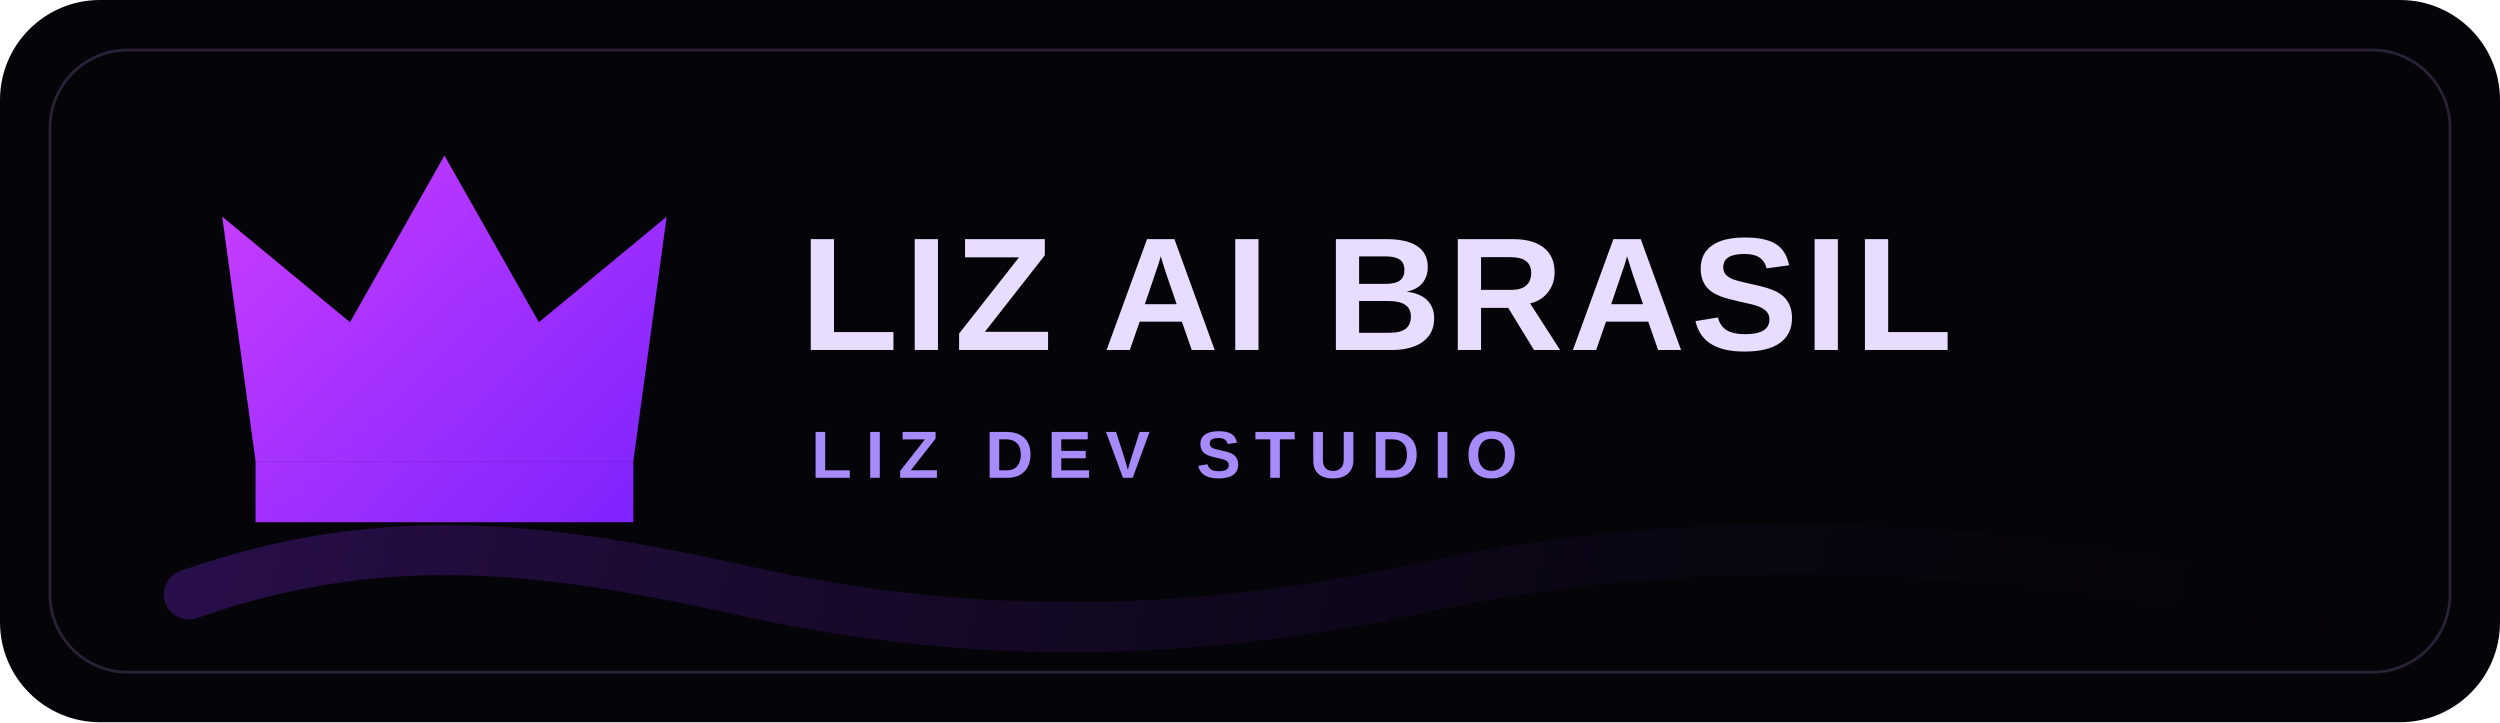
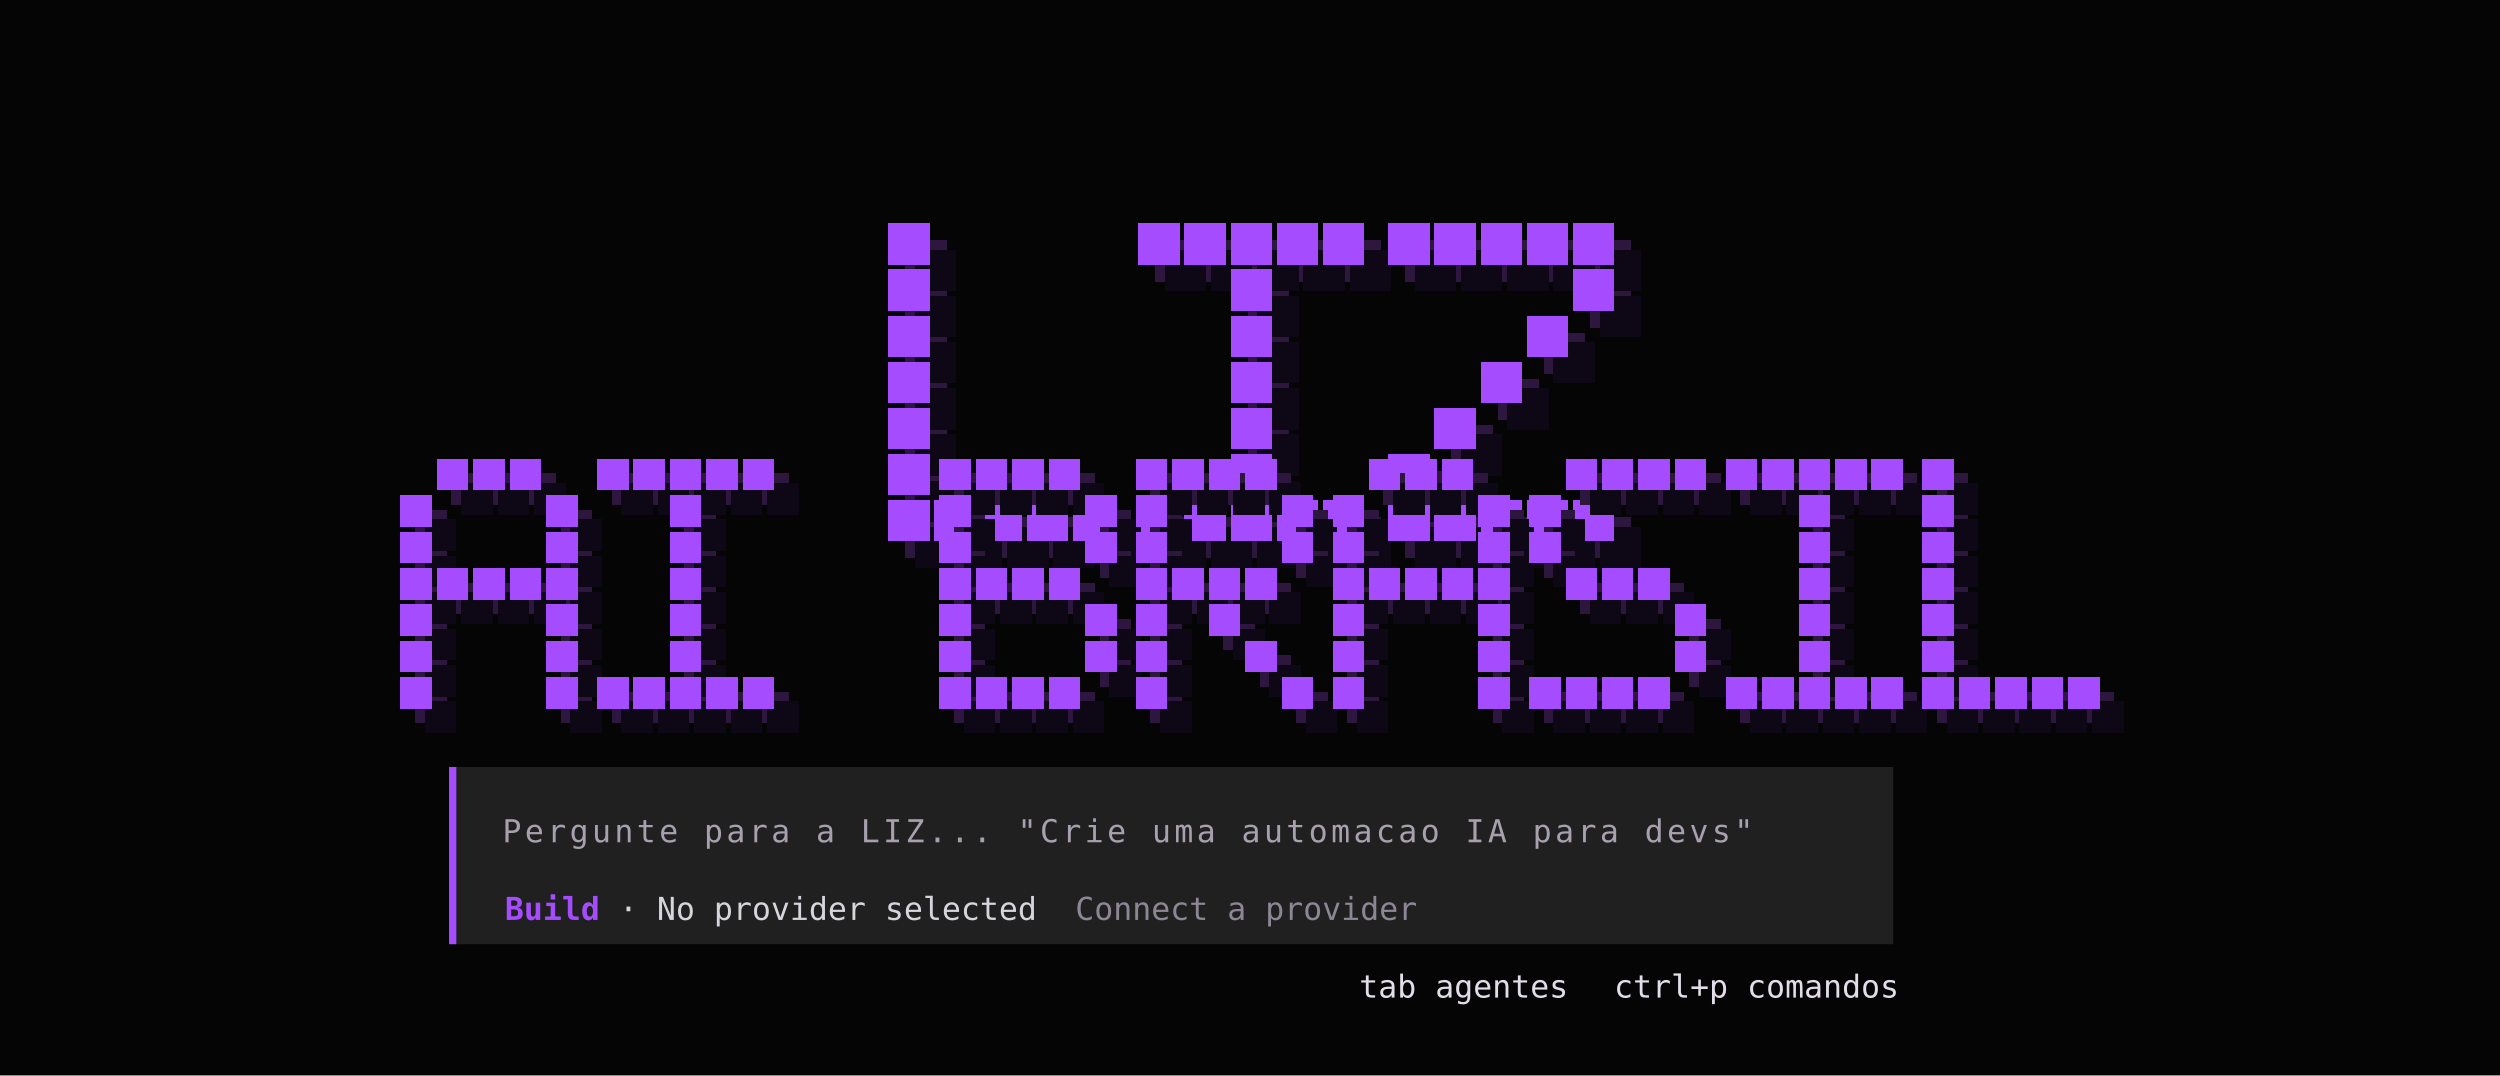
- <svg xmlns="http://www.w3.org/2000/svg" width="900" height="260" viewBox="0 0 900 260" fill="none" role="img" aria-label="LIZ AI BRASIL">
-   <defs>
-     <linearGradient id="crown" x1="115" y1="55" x2="240" y2="185" gradientUnits="userSpaceOnUse">
-       <stop offset="0" stop-color="#C23BFF" />
-       <stop offset="1" stop-color="#7C22FF" />
-     </linearGradient>
-     <linearGradient id="glow" x1="0" y1="0" x2="900" y2="260" gradientUnits="userSpaceOnUse">
-       <stop offset="0" stop-color="#8A2BFF" stop-opacity="0.35" />
-       <stop offset="1" stop-color="#0A0611" stop-opacity="0" />
-     </linearGradient>
-   </defs>
-   <rect width="900" height="260" rx="36" fill="#050409" />
-   <rect x="18" y="18" width="864" height="224" rx="28" stroke="#2A2137" />
-   <path d="M92 166L80 78L126 116L160 56L194 116L240 78L228 166H92Z" fill="url(#crown)" />
-   <path d="M92 166H228V188H92V166Z" fill="url(#crown)" />
-   <path d="M68 214C142 188 202 198 274 214C350 230 426 230 510 212C612 190 714 194 832 220" stroke="url(#glow)" stroke-width="18" stroke-linecap="round" />
-   <text x="288" y="126" font-family="Arial Black, Arial, sans-serif" font-size="58" font-weight="900" letter-spacing="2" fill="#E9DDFF">LIZ AI BRASIL</text>
-   <text x="292" y="172" font-family="Arial, sans-serif" font-size="24" font-weight="700" letter-spacing="5" fill="#A78BFA">LIZ DEV STUDIO</text>
+ <svg xmlns="http://www.w3.org/2000/svg" width="1030" height="443" viewBox="0 0 1030 443" fill="none" role="img" aria-label="LIZ AI BRASIL">
+   <rect width="1030" height="443" fill="#050506" />
+   <rect x="0" y="0" width="1030" height="443" fill="#050506" />
+   <rect x="373" y="99" width="17" height="17" fill="#2D173F" shape-rendering="crispEdges" />
+   <rect x="373" y="118" width="17" height="17" fill="#2D173F" shape-rendering="crispEdges" />
+   <rect x="373" y="137" width="17" height="17" fill="#2D173F" shape-rendering="crispEdges" />
+   <rect x="373" y="156" width="17" height="17" fill="#2D173F" shape-rendering="crispEdges" />
+   <rect x="373" y="175" width="17" height="17" fill="#2D173F" shape-rendering="crispEdges" />
+   <rect x="373" y="194" width="17" height="17" fill="#2D173F" shape-rendering="crispEdges" />
+   <rect x="373" y="213" width="17" height="17" fill="#2D173F" shape-rendering="crispEdges" />
+   <rect x="392" y="213" width="17" height="17" fill="#2D173F" shape-rendering="crispEdges" />
+   <rect x="411" y="213" width="17" height="17" fill="#2D173F" shape-rendering="crispEdges" />
+   <rect x="430" y="213" width="17" height="17" fill="#2D173F" shape-rendering="crispEdges" />
+   <rect x="449" y="213" width="17" height="17" fill="#2D173F" shape-rendering="crispEdges" />
+   <rect x="476" y="99" width="17" height="17" fill="#2D173F" shape-rendering="crispEdges" />
+   <rect x="495" y="99" width="17" height="17" fill="#2D173F" shape-rendering="crispEdges" />
+   <rect x="514" y="99" width="17" height="17" fill="#2D173F" shape-rendering="crispEdges" />
+   <rect x="533" y="99" width="17" height="17" fill="#2D173F" shape-rendering="crispEdges" />
+   <rect x="552" y="99" width="17" height="17" fill="#2D173F" shape-rendering="crispEdges" />
+   <rect x="514" y="118" width="17" height="17" fill="#2D173F" shape-rendering="crispEdges" />
+   <rect x="514" y="137" width="17" height="17" fill="#2D173F" shape-rendering="crispEdges" />
+   <rect x="514" y="156" width="17" height="17" fill="#2D173F" shape-rendering="crispEdges" />
+   <rect x="514" y="175" width="17" height="17" fill="#2D173F" shape-rendering="crispEdges" />
+   <rect x="514" y="194" width="17" height="17" fill="#2D173F" shape-rendering="crispEdges" />
+   <rect x="476" y="213" width="17" height="17" fill="#2D173F" shape-rendering="crispEdges" />
+   <rect x="495" y="213" width="17" height="17" fill="#2D173F" shape-rendering="crispEdges" />
+   <rect x="514" y="213" width="17" height="17" fill="#2D173F" shape-rendering="crispEdges" />
+   <rect x="533" y="213" width="17" height="17" fill="#2D173F" shape-rendering="crispEdges" />
+   <rect x="552" y="213" width="17" height="17" fill="#2D173F" shape-rendering="crispEdges" />
+   <rect x="579" y="99" width="17" height="17" fill="#2D173F" shape-rendering="crispEdges" />
+   <rect x="598" y="99" width="17" height="17" fill="#2D173F" shape-rendering="crispEdges" />
+   <rect x="617" y="99" width="17" height="17" fill="#2D173F" shape-rendering="crispEdges" />
+   <rect x="636" y="99" width="17" height="17" fill="#2D173F" shape-rendering="crispEdges" />
+   <rect x="655" y="99" width="17" height="17" fill="#2D173F" shape-rendering="crispEdges" />
+   <rect x="655" y="118" width="17" height="17" fill="#2D173F" shape-rendering="crispEdges" />
+   <rect x="636" y="137" width="17" height="17" fill="#2D173F" shape-rendering="crispEdges" />
+   <rect x="617" y="156" width="17" height="17" fill="#2D173F" shape-rendering="crispEdges" />
+   <rect x="598" y="175" width="17" height="17" fill="#2D173F" shape-rendering="crispEdges" />
+   <rect x="579" y="194" width="17" height="17" fill="#2D173F" shape-rendering="crispEdges" />
+   <rect x="579" y="213" width="17" height="17" fill="#2D173F" shape-rendering="crispEdges" />
+   <rect x="598" y="213" width="17" height="17" fill="#2D173F" shape-rendering="crispEdges" />
+   <rect x="617" y="213" width="17" height="17" fill="#2D173F" shape-rendering="crispEdges" />
+   <rect x="636" y="213" width="17" height="17" fill="#2D173F" shape-rendering="crispEdges" />
+   <rect x="655" y="213" width="17" height="17" fill="#2D173F" shape-rendering="crispEdges" />
+   <rect x="377" y="103" width="17" height="17" fill="#0E0716" shape-rendering="crispEdges" />
+   <rect x="377" y="122" width="17" height="17" fill="#0E0716" shape-rendering="crispEdges" />
+   <rect x="377" y="141" width="17" height="17" fill="#0E0716" shape-rendering="crispEdges" />
+   <rect x="377" y="160" width="17" height="17" fill="#0E0716" shape-rendering="crispEdges" />
+   <rect x="377" y="179" width="17" height="17" fill="#0E0716" shape-rendering="crispEdges" />
+   <rect x="377" y="198" width="17" height="17" fill="#0E0716" shape-rendering="crispEdges" />
+   <rect x="377" y="217" width="17" height="17" fill="#0E0716" shape-rendering="crispEdges" />
+   <rect x="396" y="217" width="17" height="17" fill="#0E0716" shape-rendering="crispEdges" />
+   <rect x="415" y="217" width="17" height="17" fill="#0E0716" shape-rendering="crispEdges" />
+   <rect x="434" y="217" width="17" height="17" fill="#0E0716" shape-rendering="crispEdges" />
+   <rect x="453" y="217" width="17" height="17" fill="#0E0716" shape-rendering="crispEdges" />
+   <rect x="480" y="103" width="17" height="17" fill="#0E0716" shape-rendering="crispEdges" />
+   <rect x="499" y="103" width="17" height="17" fill="#0E0716" shape-rendering="crispEdges" />
+   <rect x="518" y="103" width="17" height="17" fill="#0E0716" shape-rendering="crispEdges" />
+   <rect x="537" y="103" width="17" height="17" fill="#0E0716" shape-rendering="crispEdges" />
+   <rect x="556" y="103" width="17" height="17" fill="#0E0716" shape-rendering="crispEdges" />
+   <rect x="518" y="122" width="17" height="17" fill="#0E0716" shape-rendering="crispEdges" />
+   <rect x="518" y="141" width="17" height="17" fill="#0E0716" shape-rendering="crispEdges" />
+   <rect x="518" y="160" width="17" height="17" fill="#0E0716" shape-rendering="crispEdges" />
+   <rect x="518" y="179" width="17" height="17" fill="#0E0716" shape-rendering="crispEdges" />
+   <rect x="518" y="198" width="17" height="17" fill="#0E0716" shape-rendering="crispEdges" />
+   <rect x="480" y="217" width="17" height="17" fill="#0E0716" shape-rendering="crispEdges" />
+   <rect x="499" y="217" width="17" height="17" fill="#0E0716" shape-rendering="crispEdges" />
+   <rect x="518" y="217" width="17" height="17" fill="#0E0716" shape-rendering="crispEdges" />
+   <rect x="537" y="217" width="17" height="17" fill="#0E0716" shape-rendering="crispEdges" />
+   <rect x="556" y="217" width="17" height="17" fill="#0E0716" shape-rendering="crispEdges" />
+   <rect x="583" y="103" width="17" height="17" fill="#0E0716" shape-rendering="crispEdges" />
+   <rect x="602" y="103" width="17" height="17" fill="#0E0716" shape-rendering="crispEdges" />
+   <rect x="621" y="103" width="17" height="17" fill="#0E0716" shape-rendering="crispEdges" />
+   <rect x="640" y="103" width="17" height="17" fill="#0E0716" shape-rendering="crispEdges" />
+   <rect x="659" y="103" width="17" height="17" fill="#0E0716" shape-rendering="crispEdges" />
+   <rect x="659" y="122" width="17" height="17" fill="#0E0716" shape-rendering="crispEdges" />
+   <rect x="640" y="141" width="17" height="17" fill="#0E0716" shape-rendering="crispEdges" />
+   <rect x="621" y="160" width="17" height="17" fill="#0E0716" shape-rendering="crispEdges" />
+   <rect x="602" y="179" width="17" height="17" fill="#0E0716" shape-rendering="crispEdges" />
+   <rect x="583" y="198" width="17" height="17" fill="#0E0716" shape-rendering="crispEdges" />
+   <rect x="583" y="217" width="17" height="17" fill="#0E0716" shape-rendering="crispEdges" />
+   <rect x="602" y="217" width="17" height="17" fill="#0E0716" shape-rendering="crispEdges" />
+   <rect x="621" y="217" width="17" height="17" fill="#0E0716" shape-rendering="crispEdges" />
+   <rect x="640" y="217" width="17" height="17" fill="#0E0716" shape-rendering="crispEdges" />
+   <rect x="659" y="217" width="17" height="17" fill="#0E0716" shape-rendering="crispEdges" />
+   <rect x="366" y="92" width="17" height="17" fill="#A64CFF" shape-rendering="crispEdges" />
+   <rect x="366" y="111" width="17" height="17" fill="#A64CFF" shape-rendering="crispEdges" />
+   <rect x="366" y="130" width="17" height="17" fill="#A64CFF" shape-rendering="crispEdges" />
+   <rect x="366" y="149" width="17" height="17" fill="#A64CFF" shape-rendering="crispEdges" />
+   <rect x="366" y="168" width="17" height="17" fill="#A64CFF" shape-rendering="crispEdges" />
+   <rect x="366" y="187" width="17" height="17" fill="#A64CFF" shape-rendering="crispEdges" />
+   <rect x="366" y="206" width="17" height="17" fill="#A64CFF" shape-rendering="crispEdges" />
+   <rect x="385" y="206" width="17" height="17" fill="#A64CFF" shape-rendering="crispEdges" />
+   <rect x="404" y="206" width="17" height="17" fill="#A64CFF" shape-rendering="crispEdges" />
+   <rect x="423" y="206" width="17" height="17" fill="#A64CFF" shape-rendering="crispEdges" />
+   <rect x="442" y="206" width="17" height="17" fill="#A64CFF" shape-rendering="crispEdges" />
+   <rect x="469" y="92" width="17" height="17" fill="#A64CFF" shape-rendering="crispEdges" />
+   <rect x="488" y="92" width="17" height="17" fill="#A64CFF" shape-rendering="crispEdges" />
+   <rect x="507" y="92" width="17" height="17" fill="#A64CFF" shape-rendering="crispEdges" />
+   <rect x="526" y="92" width="17" height="17" fill="#A64CFF" shape-rendering="crispEdges" />
+   <rect x="545" y="92" width="17" height="17" fill="#A64CFF" shape-rendering="crispEdges" />
+   <rect x="507" y="111" width="17" height="17" fill="#A64CFF" shape-rendering="crispEdges" />
+   <rect x="507" y="130" width="17" height="17" fill="#A64CFF" shape-rendering="crispEdges" />
+   <rect x="507" y="149" width="17" height="17" fill="#A64CFF" shape-rendering="crispEdges" />
+   <rect x="507" y="168" width="17" height="17" fill="#A64CFF" shape-rendering="crispEdges" />
+   <rect x="507" y="187" width="17" height="17" fill="#A64CFF" shape-rendering="crispEdges" />
+   <rect x="469" y="206" width="17" height="17" fill="#A64CFF" shape-rendering="crispEdges" />
+   <rect x="488" y="206" width="17" height="17" fill="#A64CFF" shape-rendering="crispEdges" />
+   <rect x="507" y="206" width="17" height="17" fill="#A64CFF" shape-rendering="crispEdges" />
+   <rect x="526" y="206" width="17" height="17" fill="#A64CFF" shape-rendering="crispEdges" />
+   <rect x="545" y="206" width="17" height="17" fill="#A64CFF" shape-rendering="crispEdges" />
+   <rect x="572" y="92" width="17" height="17" fill="#A64CFF" shape-rendering="crispEdges" />
+   <rect x="591" y="92" width="17" height="17" fill="#A64CFF" shape-rendering="crispEdges" />
+   <rect x="610" y="92" width="17" height="17" fill="#A64CFF" shape-rendering="crispEdges" />
+   <rect x="629" y="92" width="17" height="17" fill="#A64CFF" shape-rendering="crispEdges" />
+   <rect x="648" y="92" width="17" height="17" fill="#A64CFF" shape-rendering="crispEdges" />
+   <rect x="648" y="111" width="17" height="17" fill="#A64CFF" shape-rendering="crispEdges" />
+   <rect x="629" y="130" width="17" height="17" fill="#A64CFF" shape-rendering="crispEdges" />
+   <rect x="610" y="149" width="17" height="17" fill="#A64CFF" shape-rendering="crispEdges" />
+   <rect x="591" y="168" width="17" height="17" fill="#A64CFF" shape-rendering="crispEdges" />
+   <rect x="572" y="187" width="17" height="17" fill="#A64CFF" shape-rendering="crispEdges" />
+   <rect x="572" y="206" width="17" height="17" fill="#A64CFF" shape-rendering="crispEdges" />
+   <rect x="591" y="206" width="17" height="17" fill="#A64CFF" shape-rendering="crispEdges" />
+   <rect x="610" y="206" width="17" height="17" fill="#A64CFF" shape-rendering="crispEdges" />
+   <rect x="629" y="206" width="17" height="17" fill="#A64CFF" shape-rendering="crispEdges" />
+   <rect x="648" y="206" width="17" height="17" fill="#A64CFF" shape-rendering="crispEdges" />
+   <rect x="186" y="195" width="13" height="13" fill="#2D173F" shape-rendering="crispEdges" />
+   <rect x="201" y="195" width="13" height="13" fill="#2D173F" shape-rendering="crispEdges" />
+   <rect x="216" y="195" width="13" height="13" fill="#2D173F" shape-rendering="crispEdges" />
+   <rect x="171" y="210" width="13" height="13" fill="#2D173F" shape-rendering="crispEdges" />
+   <rect x="231" y="210" width="13" height="13" fill="#2D173F" shape-rendering="crispEdges" />
+   <rect x="171" y="225" width="13" height="13" fill="#2D173F" shape-rendering="crispEdges" />
+   <rect x="231" y="225" width="13" height="13" fill="#2D173F" shape-rendering="crispEdges" />
+   <rect x="171" y="240" width="13" height="13" fill="#2D173F" shape-rendering="crispEdges" />
+   <rect x="186" y="240" width="13" height="13" fill="#2D173F" shape-rendering="crispEdges" />
+   <rect x="201" y="240" width="13" height="13" fill="#2D173F" shape-rendering="crispEdges" />
+   <rect x="216" y="240" width="13" height="13" fill="#2D173F" shape-rendering="crispEdges" />
+   <rect x="231" y="240" width="13" height="13" fill="#2D173F" shape-rendering="crispEdges" />
+   <rect x="171" y="255" width="13" height="13" fill="#2D173F" shape-rendering="crispEdges" />
+   <rect x="231" y="255" width="13" height="13" fill="#2D173F" shape-rendering="crispEdges" />
+   <rect x="171" y="270" width="13" height="13" fill="#2D173F" shape-rendering="crispEdges" />
+   <rect x="231" y="270" width="13" height="13" fill="#2D173F" shape-rendering="crispEdges" />
+   <rect x="171" y="285" width="13" height="13" fill="#2D173F" shape-rendering="crispEdges" />
+   <rect x="231" y="285" width="13" height="13" fill="#2D173F" shape-rendering="crispEdges" />
+   <rect x="252" y="195" width="13" height="13" fill="#2D173F" shape-rendering="crispEdges" />
+   <rect x="267" y="195" width="13" height="13" fill="#2D173F" shape-rendering="crispEdges" />
+   <rect x="282" y="195" width="13" height="13" fill="#2D173F" shape-rendering="crispEdges" />
+   <rect x="297" y="195" width="13" height="13" fill="#2D173F" shape-rendering="crispEdges" />
+   <rect x="312" y="195" width="13" height="13" fill="#2D173F" shape-rendering="crispEdges" />
+   <rect x="282" y="210" width="13" height="13" fill="#2D173F" shape-rendering="crispEdges" />
+   <rect x="282" y="225" width="13" height="13" fill="#2D173F" shape-rendering="crispEdges" />
+   <rect x="282" y="240" width="13" height="13" fill="#2D173F" shape-rendering="crispEdges" />
+   <rect x="282" y="255" width="13" height="13" fill="#2D173F" shape-rendering="crispEdges" />
+   <rect x="282" y="270" width="13" height="13" fill="#2D173F" shape-rendering="crispEdges" />
+   <rect x="252" y="285" width="13" height="13" fill="#2D173F" shape-rendering="crispEdges" />
+   <rect x="267" y="285" width="13" height="13" fill="#2D173F" shape-rendering="crispEdges" />
+   <rect x="282" y="285" width="13" height="13" fill="#2D173F" shape-rendering="crispEdges" />
+   <rect x="297" y="285" width="13" height="13" fill="#2D173F" shape-rendering="crispEdges" />
+   <rect x="312" y="285" width="13" height="13" fill="#2D173F" shape-rendering="crispEdges" />
+   <rect x="393" y="195" width="13" height="13" fill="#2D173F" shape-rendering="crispEdges" />
+   <rect x="408" y="195" width="13" height="13" fill="#2D173F" shape-rendering="crispEdges" />
+   <rect x="423" y="195" width="13" height="13" fill="#2D173F" shape-rendering="crispEdges" />
+   <rect x="438" y="195" width="13" height="13" fill="#2D173F" shape-rendering="crispEdges" />
+   <rect x="393" y="210" width="13" height="13" fill="#2D173F" shape-rendering="crispEdges" />
+   <rect x="453" y="210" width="13" height="13" fill="#2D173F" shape-rendering="crispEdges" />
+   <rect x="393" y="225" width="13" height="13" fill="#2D173F" shape-rendering="crispEdges" />
+   <rect x="453" y="225" width="13" height="13" fill="#2D173F" shape-rendering="crispEdges" />
+   <rect x="393" y="240" width="13" height="13" fill="#2D173F" shape-rendering="crispEdges" />
+   <rect x="408" y="240" width="13" height="13" fill="#2D173F" shape-rendering="crispEdges" />
+   <rect x="423" y="240" width="13" height="13" fill="#2D173F" shape-rendering="crispEdges" />
+   <rect x="438" y="240" width="13" height="13" fill="#2D173F" shape-rendering="crispEdges" />
+   <rect x="393" y="255" width="13" height="13" fill="#2D173F" shape-rendering="crispEdges" />
+   <rect x="453" y="255" width="13" height="13" fill="#2D173F" shape-rendering="crispEdges" />
+   <rect x="393" y="270" width="13" height="13" fill="#2D173F" shape-rendering="crispEdges" />
+   <rect x="453" y="270" width="13" height="13" fill="#2D173F" shape-rendering="crispEdges" />
+   <rect x="393" y="285" width="13" height="13" fill="#2D173F" shape-rendering="crispEdges" />
+   <rect x="408" y="285" width="13" height="13" fill="#2D173F" shape-rendering="crispEdges" />
+   <rect x="423" y="285" width="13" height="13" fill="#2D173F" shape-rendering="crispEdges" />
+   <rect x="438" y="285" width="13" height="13" fill="#2D173F" shape-rendering="crispEdges" />
+   <rect x="474" y="195" width="13" height="13" fill="#2D173F" shape-rendering="crispEdges" />
+   <rect x="489" y="195" width="13" height="13" fill="#2D173F" shape-rendering="crispEdges" />
+   <rect x="504" y="195" width="13" height="13" fill="#2D173F" shape-rendering="crispEdges" />
+   <rect x="519" y="195" width="13" height="13" fill="#2D173F" shape-rendering="crispEdges" />
+   <rect x="474" y="210" width="13" height="13" fill="#2D173F" shape-rendering="crispEdges" />
+   <rect x="534" y="210" width="13" height="13" fill="#2D173F" shape-rendering="crispEdges" />
+   <rect x="474" y="225" width="13" height="13" fill="#2D173F" shape-rendering="crispEdges" />
+   <rect x="534" y="225" width="13" height="13" fill="#2D173F" shape-rendering="crispEdges" />
+   <rect x="474" y="240" width="13" height="13" fill="#2D173F" shape-rendering="crispEdges" />
+   <rect x="489" y="240" width="13" height="13" fill="#2D173F" shape-rendering="crispEdges" />
+   <rect x="504" y="240" width="13" height="13" fill="#2D173F" shape-rendering="crispEdges" />
+   <rect x="519" y="240" width="13" height="13" fill="#2D173F" shape-rendering="crispEdges" />
+   <rect x="474" y="255" width="13" height="13" fill="#2D173F" shape-rendering="crispEdges" />
+   <rect x="504" y="255" width="13" height="13" fill="#2D173F" shape-rendering="crispEdges" />
+   <rect x="474" y="270" width="13" height="13" fill="#2D173F" shape-rendering="crispEdges" />
+   <rect x="519" y="270" width="13" height="13" fill="#2D173F" shape-rendering="crispEdges" />
+   <rect x="474" y="285" width="13" height="13" fill="#2D173F" shape-rendering="crispEdges" />
+   <rect x="534" y="285" width="13" height="13" fill="#2D173F" shape-rendering="crispEdges" />
+   <rect x="570" y="195" width="13" height="13" fill="#2D173F" shape-rendering="crispEdges" />
+   <rect x="585" y="195" width="13" height="13" fill="#2D173F" shape-rendering="crispEdges" />
+   <rect x="600" y="195" width="13" height="13" fill="#2D173F" shape-rendering="crispEdges" />
+   <rect x="555" y="210" width="13" height="13" fill="#2D173F" shape-rendering="crispEdges" />
+   <rect x="615" y="210" width="13" height="13" fill="#2D173F" shape-rendering="crispEdges" />
+   <rect x="555" y="225" width="13" height="13" fill="#2D173F" shape-rendering="crispEdges" />
+   <rect x="615" y="225" width="13" height="13" fill="#2D173F" shape-rendering="crispEdges" />
+   <rect x="555" y="240" width="13" height="13" fill="#2D173F" shape-rendering="crispEdges" />
+   <rect x="570" y="240" width="13" height="13" fill="#2D173F" shape-rendering="crispEdges" />
+   <rect x="585" y="240" width="13" height="13" fill="#2D173F" shape-rendering="crispEdges" />
+   <rect x="600" y="240" width="13" height="13" fill="#2D173F" shape-rendering="crispEdges" />
+   <rect x="615" y="240" width="13" height="13" fill="#2D173F" shape-rendering="crispEdges" />
+   <rect x="555" y="255" width="13" height="13" fill="#2D173F" shape-rendering="crispEdges" />
+   <rect x="615" y="255" width="13" height="13" fill="#2D173F" shape-rendering="crispEdges" />
+   <rect x="555" y="270" width="13" height="13" fill="#2D173F" shape-rendering="crispEdges" />
+   <rect x="615" y="270" width="13" height="13" fill="#2D173F" shape-rendering="crispEdges" />
+   <rect x="555" y="285" width="13" height="13" fill="#2D173F" shape-rendering="crispEdges" />
+   <rect x="615" y="285" width="13" height="13" fill="#2D173F" shape-rendering="crispEdges" />
+   <rect x="651" y="195" width="13" height="13" fill="#2D173F" shape-rendering="crispEdges" />
+   <rect x="666" y="195" width="13" height="13" fill="#2D173F" shape-rendering="crispEdges" />
+   <rect x="681" y="195" width="13" height="13" fill="#2D173F" shape-rendering="crispEdges" />
+   <rect x="696" y="195" width="13" height="13" fill="#2D173F" shape-rendering="crispEdges" />
+   <rect x="636" y="210" width="13" height="13" fill="#2D173F" shape-rendering="crispEdges" />
+   <rect x="636" y="225" width="13" height="13" fill="#2D173F" shape-rendering="crispEdges" />
+   <rect x="651" y="240" width="13" height="13" fill="#2D173F" shape-rendering="crispEdges" />
+   <rect x="666" y="240" width="13" height="13" fill="#2D173F" shape-rendering="crispEdges" />
+   <rect x="681" y="240" width="13" height="13" fill="#2D173F" shape-rendering="crispEdges" />
+   <rect x="696" y="255" width="13" height="13" fill="#2D173F" shape-rendering="crispEdges" />
+   <rect x="696" y="270" width="13" height="13" fill="#2D173F" shape-rendering="crispEdges" />
+   <rect x="636" y="285" width="13" height="13" fill="#2D173F" shape-rendering="crispEdges" />
+   <rect x="651" y="285" width="13" height="13" fill="#2D173F" shape-rendering="crispEdges" />
+   <rect x="666" y="285" width="13" height="13" fill="#2D173F" shape-rendering="crispEdges" />
+   <rect x="681" y="285" width="13" height="13" fill="#2D173F" shape-rendering="crispEdges" />
+   <rect x="717" y="195" width="13" height="13" fill="#2D173F" shape-rendering="crispEdges" />
+   <rect x="732" y="195" width="13" height="13" fill="#2D173F" shape-rendering="crispEdges" />
+   <rect x="747" y="195" width="13" height="13" fill="#2D173F" shape-rendering="crispEdges" />
+   <rect x="762" y="195" width="13" height="13" fill="#2D173F" shape-rendering="crispEdges" />
+   <rect x="777" y="195" width="13" height="13" fill="#2D173F" shape-rendering="crispEdges" />
+   <rect x="747" y="210" width="13" height="13" fill="#2D173F" shape-rendering="crispEdges" />
+   <rect x="747" y="225" width="13" height="13" fill="#2D173F" shape-rendering="crispEdges" />
+   <rect x="747" y="240" width="13" height="13" fill="#2D173F" shape-rendering="crispEdges" />
+   <rect x="747" y="255" width="13" height="13" fill="#2D173F" shape-rendering="crispEdges" />
+   <rect x="747" y="270" width="13" height="13" fill="#2D173F" shape-rendering="crispEdges" />
+   <rect x="717" y="285" width="13" height="13" fill="#2D173F" shape-rendering="crispEdges" />
+   <rect x="732" y="285" width="13" height="13" fill="#2D173F" shape-rendering="crispEdges" />
+   <rect x="747" y="285" width="13" height="13" fill="#2D173F" shape-rendering="crispEdges" />
+   <rect x="762" y="285" width="13" height="13" fill="#2D173F" shape-rendering="crispEdges" />
+   <rect x="777" y="285" width="13" height="13" fill="#2D173F" shape-rendering="crispEdges" />
+   <rect x="798" y="195" width="13" height="13" fill="#2D173F" shape-rendering="crispEdges" />
+   <rect x="798" y="210" width="13" height="13" fill="#2D173F" shape-rendering="crispEdges" />
+   <rect x="798" y="225" width="13" height="13" fill="#2D173F" shape-rendering="crispEdges" />
+   <rect x="798" y="240" width="13" height="13" fill="#2D173F" shape-rendering="crispEdges" />
+   <rect x="798" y="255" width="13" height="13" fill="#2D173F" shape-rendering="crispEdges" />
+   <rect x="798" y="270" width="13" height="13" fill="#2D173F" shape-rendering="crispEdges" />
+   <rect x="798" y="285" width="13" height="13" fill="#2D173F" shape-rendering="crispEdges" />
+   <rect x="813" y="285" width="13" height="13" fill="#2D173F" shape-rendering="crispEdges" />
+   <rect x="828" y="285" width="13" height="13" fill="#2D173F" shape-rendering="crispEdges" />
+   <rect x="843" y="285" width="13" height="13" fill="#2D173F" shape-rendering="crispEdges" />
+   <rect x="858" y="285" width="13" height="13" fill="#2D173F" shape-rendering="crispEdges" />
+   <rect x="190" y="199" width="13" height="13" fill="#0E0716" shape-rendering="crispEdges" />
+   <rect x="205" y="199" width="13" height="13" fill="#0E0716" shape-rendering="crispEdges" />
+   <rect x="220" y="199" width="13" height="13" fill="#0E0716" shape-rendering="crispEdges" />
+   <rect x="175" y="214" width="13" height="13" fill="#0E0716" shape-rendering="crispEdges" />
+   <rect x="235" y="214" width="13" height="13" fill="#0E0716" shape-rendering="crispEdges" />
+   <rect x="175" y="229" width="13" height="13" fill="#0E0716" shape-rendering="crispEdges" />
+   <rect x="235" y="229" width="13" height="13" fill="#0E0716" shape-rendering="crispEdges" />
+   <rect x="175" y="244" width="13" height="13" fill="#0E0716" shape-rendering="crispEdges" />
+   <rect x="190" y="244" width="13" height="13" fill="#0E0716" shape-rendering="crispEdges" />
+   <rect x="205" y="244" width="13" height="13" fill="#0E0716" shape-rendering="crispEdges" />
+   <rect x="220" y="244" width="13" height="13" fill="#0E0716" shape-rendering="crispEdges" />
+   <rect x="235" y="244" width="13" height="13" fill="#0E0716" shape-rendering="crispEdges" />
+   <rect x="175" y="259" width="13" height="13" fill="#0E0716" shape-rendering="crispEdges" />
+   <rect x="235" y="259" width="13" height="13" fill="#0E0716" shape-rendering="crispEdges" />
+   <rect x="175" y="274" width="13" height="13" fill="#0E0716" shape-rendering="crispEdges" />
+   <rect x="235" y="274" width="13" height="13" fill="#0E0716" shape-rendering="crispEdges" />
+   <rect x="175" y="289" width="13" height="13" fill="#0E0716" shape-rendering="crispEdges" />
+   <rect x="235" y="289" width="13" height="13" fill="#0E0716" shape-rendering="crispEdges" />
+   <rect x="256" y="199" width="13" height="13" fill="#0E0716" shape-rendering="crispEdges" />
+   <rect x="271" y="199" width="13" height="13" fill="#0E0716" shape-rendering="crispEdges" />
+   <rect x="286" y="199" width="13" height="13" fill="#0E0716" shape-rendering="crispEdges" />
+   <rect x="301" y="199" width="13" height="13" fill="#0E0716" shape-rendering="crispEdges" />
+   <rect x="316" y="199" width="13" height="13" fill="#0E0716" shape-rendering="crispEdges" />
+   <rect x="286" y="214" width="13" height="13" fill="#0E0716" shape-rendering="crispEdges" />
+   <rect x="286" y="229" width="13" height="13" fill="#0E0716" shape-rendering="crispEdges" />
+   <rect x="286" y="244" width="13" height="13" fill="#0E0716" shape-rendering="crispEdges" />
+   <rect x="286" y="259" width="13" height="13" fill="#0E0716" shape-rendering="crispEdges" />
+   <rect x="286" y="274" width="13" height="13" fill="#0E0716" shape-rendering="crispEdges" />
+   <rect x="256" y="289" width="13" height="13" fill="#0E0716" shape-rendering="crispEdges" />
+   <rect x="271" y="289" width="13" height="13" fill="#0E0716" shape-rendering="crispEdges" />
+   <rect x="286" y="289" width="13" height="13" fill="#0E0716" shape-rendering="crispEdges" />
+   <rect x="301" y="289" width="13" height="13" fill="#0E0716" shape-rendering="crispEdges" />
+   <rect x="316" y="289" width="13" height="13" fill="#0E0716" shape-rendering="crispEdges" />
+   <rect x="397" y="199" width="13" height="13" fill="#0E0716" shape-rendering="crispEdges" />
+   <rect x="412" y="199" width="13" height="13" fill="#0E0716" shape-rendering="crispEdges" />
+   <rect x="427" y="199" width="13" height="13" fill="#0E0716" shape-rendering="crispEdges" />
+   <rect x="442" y="199" width="13" height="13" fill="#0E0716" shape-rendering="crispEdges" />
+   <rect x="397" y="214" width="13" height="13" fill="#0E0716" shape-rendering="crispEdges" />
+   <rect x="457" y="214" width="13" height="13" fill="#0E0716" shape-rendering="crispEdges" />
+   <rect x="397" y="229" width="13" height="13" fill="#0E0716" shape-rendering="crispEdges" />
+   <rect x="457" y="229" width="13" height="13" fill="#0E0716" shape-rendering="crispEdges" />
+   <rect x="397" y="244" width="13" height="13" fill="#0E0716" shape-rendering="crispEdges" />
+   <rect x="412" y="244" width="13" height="13" fill="#0E0716" shape-rendering="crispEdges" />
+   <rect x="427" y="244" width="13" height="13" fill="#0E0716" shape-rendering="crispEdges" />
+   <rect x="442" y="244" width="13" height="13" fill="#0E0716" shape-rendering="crispEdges" />
+   <rect x="397" y="259" width="13" height="13" fill="#0E0716" shape-rendering="crispEdges" />
+   <rect x="457" y="259" width="13" height="13" fill="#0E0716" shape-rendering="crispEdges" />
+   <rect x="397" y="274" width="13" height="13" fill="#0E0716" shape-rendering="crispEdges" />
+   <rect x="457" y="274" width="13" height="13" fill="#0E0716" shape-rendering="crispEdges" />
+   <rect x="397" y="289" width="13" height="13" fill="#0E0716" shape-rendering="crispEdges" />
+   <rect x="412" y="289" width="13" height="13" fill="#0E0716" shape-rendering="crispEdges" />
+   <rect x="427" y="289" width="13" height="13" fill="#0E0716" shape-rendering="crispEdges" />
+   <rect x="442" y="289" width="13" height="13" fill="#0E0716" shape-rendering="crispEdges" />
+   <rect x="478" y="199" width="13" height="13" fill="#0E0716" shape-rendering="crispEdges" />
+   <rect x="493" y="199" width="13" height="13" fill="#0E0716" shape-rendering="crispEdges" />
+   <rect x="508" y="199" width="13" height="13" fill="#0E0716" shape-rendering="crispEdges" />
+   <rect x="523" y="199" width="13" height="13" fill="#0E0716" shape-rendering="crispEdges" />
+   <rect x="478" y="214" width="13" height="13" fill="#0E0716" shape-rendering="crispEdges" />
+   <rect x="538" y="214" width="13" height="13" fill="#0E0716" shape-rendering="crispEdges" />
+   <rect x="478" y="229" width="13" height="13" fill="#0E0716" shape-rendering="crispEdges" />
+   <rect x="538" y="229" width="13" height="13" fill="#0E0716" shape-rendering="crispEdges" />
+   <rect x="478" y="244" width="13" height="13" fill="#0E0716" shape-rendering="crispEdges" />
+   <rect x="493" y="244" width="13" height="13" fill="#0E0716" shape-rendering="crispEdges" />
+   <rect x="508" y="244" width="13" height="13" fill="#0E0716" shape-rendering="crispEdges" />
+   <rect x="523" y="244" width="13" height="13" fill="#0E0716" shape-rendering="crispEdges" />
+   <rect x="478" y="259" width="13" height="13" fill="#0E0716" shape-rendering="crispEdges" />
+   <rect x="508" y="259" width="13" height="13" fill="#0E0716" shape-rendering="crispEdges" />
+   <rect x="478" y="274" width="13" height="13" fill="#0E0716" shape-rendering="crispEdges" />
+   <rect x="523" y="274" width="13" height="13" fill="#0E0716" shape-rendering="crispEdges" />
+   <rect x="478" y="289" width="13" height="13" fill="#0E0716" shape-rendering="crispEdges" />
+   <rect x="538" y="289" width="13" height="13" fill="#0E0716" shape-rendering="crispEdges" />
+   <rect x="574" y="199" width="13" height="13" fill="#0E0716" shape-rendering="crispEdges" />
+   <rect x="589" y="199" width="13" height="13" fill="#0E0716" shape-rendering="crispEdges" />
+   <rect x="604" y="199" width="13" height="13" fill="#0E0716" shape-rendering="crispEdges" />
+   <rect x="559" y="214" width="13" height="13" fill="#0E0716" shape-rendering="crispEdges" />
+   <rect x="619" y="214" width="13" height="13" fill="#0E0716" shape-rendering="crispEdges" />
+   <rect x="559" y="229" width="13" height="13" fill="#0E0716" shape-rendering="crispEdges" />
+   <rect x="619" y="229" width="13" height="13" fill="#0E0716" shape-rendering="crispEdges" />
+   <rect x="559" y="244" width="13" height="13" fill="#0E0716" shape-rendering="crispEdges" />
+   <rect x="574" y="244" width="13" height="13" fill="#0E0716" shape-rendering="crispEdges" />
+   <rect x="589" y="244" width="13" height="13" fill="#0E0716" shape-rendering="crispEdges" />
+   <rect x="604" y="244" width="13" height="13" fill="#0E0716" shape-rendering="crispEdges" />
+   <rect x="619" y="244" width="13" height="13" fill="#0E0716" shape-rendering="crispEdges" />
+   <rect x="559" y="259" width="13" height="13" fill="#0E0716" shape-rendering="crispEdges" />
+   <rect x="619" y="259" width="13" height="13" fill="#0E0716" shape-rendering="crispEdges" />
+   <rect x="559" y="274" width="13" height="13" fill="#0E0716" shape-rendering="crispEdges" />
+   <rect x="619" y="274" width="13" height="13" fill="#0E0716" shape-rendering="crispEdges" />
+   <rect x="559" y="289" width="13" height="13" fill="#0E0716" shape-rendering="crispEdges" />
+   <rect x="619" y="289" width="13" height="13" fill="#0E0716" shape-rendering="crispEdges" />
+   <rect x="655" y="199" width="13" height="13" fill="#0E0716" shape-rendering="crispEdges" />
+   <rect x="670" y="199" width="13" height="13" fill="#0E0716" shape-rendering="crispEdges" />
+   <rect x="685" y="199" width="13" height="13" fill="#0E0716" shape-rendering="crispEdges" />
+   <rect x="700" y="199" width="13" height="13" fill="#0E0716" shape-rendering="crispEdges" />
+   <rect x="640" y="214" width="13" height="13" fill="#0E0716" shape-rendering="crispEdges" />
+   <rect x="640" y="229" width="13" height="13" fill="#0E0716" shape-rendering="crispEdges" />
+   <rect x="655" y="244" width="13" height="13" fill="#0E0716" shape-rendering="crispEdges" />
+   <rect x="670" y="244" width="13" height="13" fill="#0E0716" shape-rendering="crispEdges" />
+   <rect x="685" y="244" width="13" height="13" fill="#0E0716" shape-rendering="crispEdges" />
+   <rect x="700" y="259" width="13" height="13" fill="#0E0716" shape-rendering="crispEdges" />
+   <rect x="700" y="274" width="13" height="13" fill="#0E0716" shape-rendering="crispEdges" />
+   <rect x="640" y="289" width="13" height="13" fill="#0E0716" shape-rendering="crispEdges" />
+   <rect x="655" y="289" width="13" height="13" fill="#0E0716" shape-rendering="crispEdges" />
+   <rect x="670" y="289" width="13" height="13" fill="#0E0716" shape-rendering="crispEdges" />
+   <rect x="685" y="289" width="13" height="13" fill="#0E0716" shape-rendering="crispEdges" />
+   <rect x="721" y="199" width="13" height="13" fill="#0E0716" shape-rendering="crispEdges" />
+   <rect x="736" y="199" width="13" height="13" fill="#0E0716" shape-rendering="crispEdges" />
+   <rect x="751" y="199" width="13" height="13" fill="#0E0716" shape-rendering="crispEdges" />
+   <rect x="766" y="199" width="13" height="13" fill="#0E0716" shape-rendering="crispEdges" />
+   <rect x="781" y="199" width="13" height="13" fill="#0E0716" shape-rendering="crispEdges" />
+   <rect x="751" y="214" width="13" height="13" fill="#0E0716" shape-rendering="crispEdges" />
+   <rect x="751" y="229" width="13" height="13" fill="#0E0716" shape-rendering="crispEdges" />
+   <rect x="751" y="244" width="13" height="13" fill="#0E0716" shape-rendering="crispEdges" />
+   <rect x="751" y="259" width="13" height="13" fill="#0E0716" shape-rendering="crispEdges" />
+   <rect x="751" y="274" width="13" height="13" fill="#0E0716" shape-rendering="crispEdges" />
+   <rect x="721" y="289" width="13" height="13" fill="#0E0716" shape-rendering="crispEdges" />
+   <rect x="736" y="289" width="13" height="13" fill="#0E0716" shape-rendering="crispEdges" />
+   <rect x="751" y="289" width="13" height="13" fill="#0E0716" shape-rendering="crispEdges" />
+   <rect x="766" y="289" width="13" height="13" fill="#0E0716" shape-rendering="crispEdges" />
+   <rect x="781" y="289" width="13" height="13" fill="#0E0716" shape-rendering="crispEdges" />
+   <rect x="802" y="199" width="13" height="13" fill="#0E0716" shape-rendering="crispEdges" />
+   <rect x="802" y="214" width="13" height="13" fill="#0E0716" shape-rendering="crispEdges" />
+   <rect x="802" y="229" width="13" height="13" fill="#0E0716" shape-rendering="crispEdges" />
+   <rect x="802" y="244" width="13" height="13" fill="#0E0716" shape-rendering="crispEdges" />
+   <rect x="802" y="259" width="13" height="13" fill="#0E0716" shape-rendering="crispEdges" />
+   <rect x="802" y="274" width="13" height="13" fill="#0E0716" shape-rendering="crispEdges" />
+   <rect x="802" y="289" width="13" height="13" fill="#0E0716" shape-rendering="crispEdges" />
+   <rect x="817" y="289" width="13" height="13" fill="#0E0716" shape-rendering="crispEdges" />
+   <rect x="832" y="289" width="13" height="13" fill="#0E0716" shape-rendering="crispEdges" />
+   <rect x="847" y="289" width="13" height="13" fill="#0E0716" shape-rendering="crispEdges" />
+   <rect x="862" y="289" width="13" height="13" fill="#0E0716" shape-rendering="crispEdges" />
+   <rect x="180" y="189" width="13" height="13" fill="#A64CFF" shape-rendering="crispEdges" />
+   <rect x="195" y="189" width="13" height="13" fill="#A64CFF" shape-rendering="crispEdges" />
+   <rect x="210" y="189" width="13" height="13" fill="#A64CFF" shape-rendering="crispEdges" />
+   <rect x="165" y="204" width="13" height="13" fill="#A64CFF" shape-rendering="crispEdges" />
+   <rect x="225" y="204" width="13" height="13" fill="#A64CFF" shape-rendering="crispEdges" />
+   <rect x="165" y="219" width="13" height="13" fill="#A64CFF" shape-rendering="crispEdges" />
+   <rect x="225" y="219" width="13" height="13" fill="#A64CFF" shape-rendering="crispEdges" />
+   <rect x="165" y="234" width="13" height="13" fill="#A64CFF" shape-rendering="crispEdges" />
+   <rect x="180" y="234" width="13" height="13" fill="#A64CFF" shape-rendering="crispEdges" />
+   <rect x="195" y="234" width="13" height="13" fill="#A64CFF" shape-rendering="crispEdges" />
+   <rect x="210" y="234" width="13" height="13" fill="#A64CFF" shape-rendering="crispEdges" />
+   <rect x="225" y="234" width="13" height="13" fill="#A64CFF" shape-rendering="crispEdges" />
+   <rect x="165" y="249" width="13" height="13" fill="#A64CFF" shape-rendering="crispEdges" />
+   <rect x="225" y="249" width="13" height="13" fill="#A64CFF" shape-rendering="crispEdges" />
+   <rect x="165" y="264" width="13" height="13" fill="#A64CFF" shape-rendering="crispEdges" />
+   <rect x="225" y="264" width="13" height="13" fill="#A64CFF" shape-rendering="crispEdges" />
+   <rect x="165" y="279" width="13" height="13" fill="#A64CFF" shape-rendering="crispEdges" />
+   <rect x="225" y="279" width="13" height="13" fill="#A64CFF" shape-rendering="crispEdges" />
+   <rect x="246" y="189" width="13" height="13" fill="#A64CFF" shape-rendering="crispEdges" />
+   <rect x="261" y="189" width="13" height="13" fill="#A64CFF" shape-rendering="crispEdges" />
+   <rect x="276" y="189" width="13" height="13" fill="#A64CFF" shape-rendering="crispEdges" />
+   <rect x="291" y="189" width="13" height="13" fill="#A64CFF" shape-rendering="crispEdges" />
+   <rect x="306" y="189" width="13" height="13" fill="#A64CFF" shape-rendering="crispEdges" />
+   <rect x="276" y="204" width="13" height="13" fill="#A64CFF" shape-rendering="crispEdges" />
+   <rect x="276" y="219" width="13" height="13" fill="#A64CFF" shape-rendering="crispEdges" />
+   <rect x="276" y="234" width="13" height="13" fill="#A64CFF" shape-rendering="crispEdges" />
+   <rect x="276" y="249" width="13" height="13" fill="#A64CFF" shape-rendering="crispEdges" />
+   <rect x="276" y="264" width="13" height="13" fill="#A64CFF" shape-rendering="crispEdges" />
+   <rect x="246" y="279" width="13" height="13" fill="#A64CFF" shape-rendering="crispEdges" />
+   <rect x="261" y="279" width="13" height="13" fill="#A64CFF" shape-rendering="crispEdges" />
+   <rect x="276" y="279" width="13" height="13" fill="#A64CFF" shape-rendering="crispEdges" />
+   <rect x="291" y="279" width="13" height="13" fill="#A64CFF" shape-rendering="crispEdges" />
+   <rect x="306" y="279" width="13" height="13" fill="#A64CFF" shape-rendering="crispEdges" />
+   <rect x="387" y="189" width="13" height="13" fill="#A64CFF" shape-rendering="crispEdges" />
+   <rect x="402" y="189" width="13" height="13" fill="#A64CFF" shape-rendering="crispEdges" />
+   <rect x="417" y="189" width="13" height="13" fill="#A64CFF" shape-rendering="crispEdges" />
+   <rect x="432" y="189" width="13" height="13" fill="#A64CFF" shape-rendering="crispEdges" />
+   <rect x="387" y="204" width="13" height="13" fill="#A64CFF" shape-rendering="crispEdges" />
+   <rect x="447" y="204" width="13" height="13" fill="#A64CFF" shape-rendering="crispEdges" />
+   <rect x="387" y="219" width="13" height="13" fill="#A64CFF" shape-rendering="crispEdges" />
+   <rect x="447" y="219" width="13" height="13" fill="#A64CFF" shape-rendering="crispEdges" />
+   <rect x="387" y="234" width="13" height="13" fill="#A64CFF" shape-rendering="crispEdges" />
+   <rect x="402" y="234" width="13" height="13" fill="#A64CFF" shape-rendering="crispEdges" />
+   <rect x="417" y="234" width="13" height="13" fill="#A64CFF" shape-rendering="crispEdges" />
+   <rect x="432" y="234" width="13" height="13" fill="#A64CFF" shape-rendering="crispEdges" />
+   <rect x="387" y="249" width="13" height="13" fill="#A64CFF" shape-rendering="crispEdges" />
+   <rect x="447" y="249" width="13" height="13" fill="#A64CFF" shape-rendering="crispEdges" />
+   <rect x="387" y="264" width="13" height="13" fill="#A64CFF" shape-rendering="crispEdges" />
+   <rect x="447" y="264" width="13" height="13" fill="#A64CFF" shape-rendering="crispEdges" />
+   <rect x="387" y="279" width="13" height="13" fill="#A64CFF" shape-rendering="crispEdges" />
+   <rect x="402" y="279" width="13" height="13" fill="#A64CFF" shape-rendering="crispEdges" />
+   <rect x="417" y="279" width="13" height="13" fill="#A64CFF" shape-rendering="crispEdges" />
+   <rect x="432" y="279" width="13" height="13" fill="#A64CFF" shape-rendering="crispEdges" />
+   <rect x="468" y="189" width="13" height="13" fill="#A64CFF" shape-rendering="crispEdges" />
+   <rect x="483" y="189" width="13" height="13" fill="#A64CFF" shape-rendering="crispEdges" />
+   <rect x="498" y="189" width="13" height="13" fill="#A64CFF" shape-rendering="crispEdges" />
+   <rect x="513" y="189" width="13" height="13" fill="#A64CFF" shape-rendering="crispEdges" />
+   <rect x="468" y="204" width="13" height="13" fill="#A64CFF" shape-rendering="crispEdges" />
+   <rect x="528" y="204" width="13" height="13" fill="#A64CFF" shape-rendering="crispEdges" />
+   <rect x="468" y="219" width="13" height="13" fill="#A64CFF" shape-rendering="crispEdges" />
+   <rect x="528" y="219" width="13" height="13" fill="#A64CFF" shape-rendering="crispEdges" />
+   <rect x="468" y="234" width="13" height="13" fill="#A64CFF" shape-rendering="crispEdges" />
+   <rect x="483" y="234" width="13" height="13" fill="#A64CFF" shape-rendering="crispEdges" />
+   <rect x="498" y="234" width="13" height="13" fill="#A64CFF" shape-rendering="crispEdges" />
+   <rect x="513" y="234" width="13" height="13" fill="#A64CFF" shape-rendering="crispEdges" />
+   <rect x="468" y="249" width="13" height="13" fill="#A64CFF" shape-rendering="crispEdges" />
+   <rect x="498" y="249" width="13" height="13" fill="#A64CFF" shape-rendering="crispEdges" />
+   <rect x="468" y="264" width="13" height="13" fill="#A64CFF" shape-rendering="crispEdges" />
+   <rect x="513" y="264" width="13" height="13" fill="#A64CFF" shape-rendering="crispEdges" />
+   <rect x="468" y="279" width="13" height="13" fill="#A64CFF" shape-rendering="crispEdges" />
+   <rect x="528" y="279" width="13" height="13" fill="#A64CFF" shape-rendering="crispEdges" />
+   <rect x="564" y="189" width="13" height="13" fill="#A64CFF" shape-rendering="crispEdges" />
+   <rect x="579" y="189" width="13" height="13" fill="#A64CFF" shape-rendering="crispEdges" />
+   <rect x="594" y="189" width="13" height="13" fill="#A64CFF" shape-rendering="crispEdges" />
+   <rect x="549" y="204" width="13" height="13" fill="#A64CFF" shape-rendering="crispEdges" />
+   <rect x="609" y="204" width="13" height="13" fill="#A64CFF" shape-rendering="crispEdges" />
+   <rect x="549" y="219" width="13" height="13" fill="#A64CFF" shape-rendering="crispEdges" />
+   <rect x="609" y="219" width="13" height="13" fill="#A64CFF" shape-rendering="crispEdges" />
+   <rect x="549" y="234" width="13" height="13" fill="#A64CFF" shape-rendering="crispEdges" />
+   <rect x="564" y="234" width="13" height="13" fill="#A64CFF" shape-rendering="crispEdges" />
+   <rect x="579" y="234" width="13" height="13" fill="#A64CFF" shape-rendering="crispEdges" />
+   <rect x="594" y="234" width="13" height="13" fill="#A64CFF" shape-rendering="crispEdges" />
+   <rect x="609" y="234" width="13" height="13" fill="#A64CFF" shape-rendering="crispEdges" />
+   <rect x="549" y="249" width="13" height="13" fill="#A64CFF" shape-rendering="crispEdges" />
+   <rect x="609" y="249" width="13" height="13" fill="#A64CFF" shape-rendering="crispEdges" />
+   <rect x="549" y="264" width="13" height="13" fill="#A64CFF" shape-rendering="crispEdges" />
+   <rect x="609" y="264" width="13" height="13" fill="#A64CFF" shape-rendering="crispEdges" />
+   <rect x="549" y="279" width="13" height="13" fill="#A64CFF" shape-rendering="crispEdges" />
+   <rect x="609" y="279" width="13" height="13" fill="#A64CFF" shape-rendering="crispEdges" />
+   <rect x="645" y="189" width="13" height="13" fill="#A64CFF" shape-rendering="crispEdges" />
+   <rect x="660" y="189" width="13" height="13" fill="#A64CFF" shape-rendering="crispEdges" />
+   <rect x="675" y="189" width="13" height="13" fill="#A64CFF" shape-rendering="crispEdges" />
+   <rect x="690" y="189" width="13" height="13" fill="#A64CFF" shape-rendering="crispEdges" />
+   <rect x="630" y="204" width="13" height="13" fill="#A64CFF" shape-rendering="crispEdges" />
+   <rect x="630" y="219" width="13" height="13" fill="#A64CFF" shape-rendering="crispEdges" />
+   <rect x="645" y="234" width="13" height="13" fill="#A64CFF" shape-rendering="crispEdges" />
+   <rect x="660" y="234" width="13" height="13" fill="#A64CFF" shape-rendering="crispEdges" />
+   <rect x="675" y="234" width="13" height="13" fill="#A64CFF" shape-rendering="crispEdges" />
+   <rect x="690" y="249" width="13" height="13" fill="#A64CFF" shape-rendering="crispEdges" />
+   <rect x="690" y="264" width="13" height="13" fill="#A64CFF" shape-rendering="crispEdges" />
+   <rect x="630" y="279" width="13" height="13" fill="#A64CFF" shape-rendering="crispEdges" />
+   <rect x="645" y="279" width="13" height="13" fill="#A64CFF" shape-rendering="crispEdges" />
+   <rect x="660" y="279" width="13" height="13" fill="#A64CFF" shape-rendering="crispEdges" />
+   <rect x="675" y="279" width="13" height="13" fill="#A64CFF" shape-rendering="crispEdges" />
+   <rect x="711" y="189" width="13" height="13" fill="#A64CFF" shape-rendering="crispEdges" />
+   <rect x="726" y="189" width="13" height="13" fill="#A64CFF" shape-rendering="crispEdges" />
+   <rect x="741" y="189" width="13" height="13" fill="#A64CFF" shape-rendering="crispEdges" />
+   <rect x="756" y="189" width="13" height="13" fill="#A64CFF" shape-rendering="crispEdges" />
+   <rect x="771" y="189" width="13" height="13" fill="#A64CFF" shape-rendering="crispEdges" />
+   <rect x="741" y="204" width="13" height="13" fill="#A64CFF" shape-rendering="crispEdges" />
+   <rect x="741" y="219" width="13" height="13" fill="#A64CFF" shape-rendering="crispEdges" />
+   <rect x="741" y="234" width="13" height="13" fill="#A64CFF" shape-rendering="crispEdges" />
+   <rect x="741" y="249" width="13" height="13" fill="#A64CFF" shape-rendering="crispEdges" />
+   <rect x="741" y="264" width="13" height="13" fill="#A64CFF" shape-rendering="crispEdges" />
+   <rect x="711" y="279" width="13" height="13" fill="#A64CFF" shape-rendering="crispEdges" />
+   <rect x="726" y="279" width="13" height="13" fill="#A64CFF" shape-rendering="crispEdges" />
+   <rect x="741" y="279" width="13" height="13" fill="#A64CFF" shape-rendering="crispEdges" />
+   <rect x="756" y="279" width="13" height="13" fill="#A64CFF" shape-rendering="crispEdges" />
+   <rect x="771" y="279" width="13" height="13" fill="#A64CFF" shape-rendering="crispEdges" />
+   <rect x="792" y="189" width="13" height="13" fill="#A64CFF" shape-rendering="crispEdges" />
+   <rect x="792" y="204" width="13" height="13" fill="#A64CFF" shape-rendering="crispEdges" />
+   <rect x="792" y="219" width="13" height="13" fill="#A64CFF" shape-rendering="crispEdges" />
+   <rect x="792" y="234" width="13" height="13" fill="#A64CFF" shape-rendering="crispEdges" />
+   <rect x="792" y="249" width="13" height="13" fill="#A64CFF" shape-rendering="crispEdges" />
+   <rect x="792" y="264" width="13" height="13" fill="#A64CFF" shape-rendering="crispEdges" />
+   <rect x="792" y="279" width="13" height="13" fill="#A64CFF" shape-rendering="crispEdges" />
+   <rect x="807" y="279" width="13" height="13" fill="#A64CFF" shape-rendering="crispEdges" />
+   <rect x="822" y="279" width="13" height="13" fill="#A64CFF" shape-rendering="crispEdges" />
+   <rect x="837" y="279" width="13" height="13" fill="#A64CFF" shape-rendering="crispEdges" />
+   <rect x="852" y="279" width="13" height="13" fill="#A64CFF" shape-rendering="crispEdges" />
+   <rect x="185" y="316" width="595" height="73" fill="#202020" />
+   <rect x="185" y="316" width="3" height="73" fill="#A64CFF" />
+   <text x="207" y="347" fill="#A8A0AE" font-family="Consolas, monospace" font-size="13" letter-spacing="1.4">Pergunte para a LIZ... "Crie uma automacao IA para devs"</text>
+   <text x="208" y="379" fill="#A64CFF" font-family="Consolas, monospace" font-size="13" font-weight="700">Build</text>
+   <text x="255" y="379" fill="#D8D4DC" font-family="Consolas, monospace" font-size="13">· No provider selected</text>
+   <text x="443" y="379" fill="#8D8694" font-family="Consolas, monospace" font-size="13">Connect a provider</text>
+   <text x="560" y="411" fill="#E2DDE8" font-family="Consolas, monospace" font-size="13">tab agentes</text>
+   <text x="665" y="411" fill="#E2DDE8" font-family="Consolas, monospace" font-size="13">ctrl+p comandos</text>
</svg>
